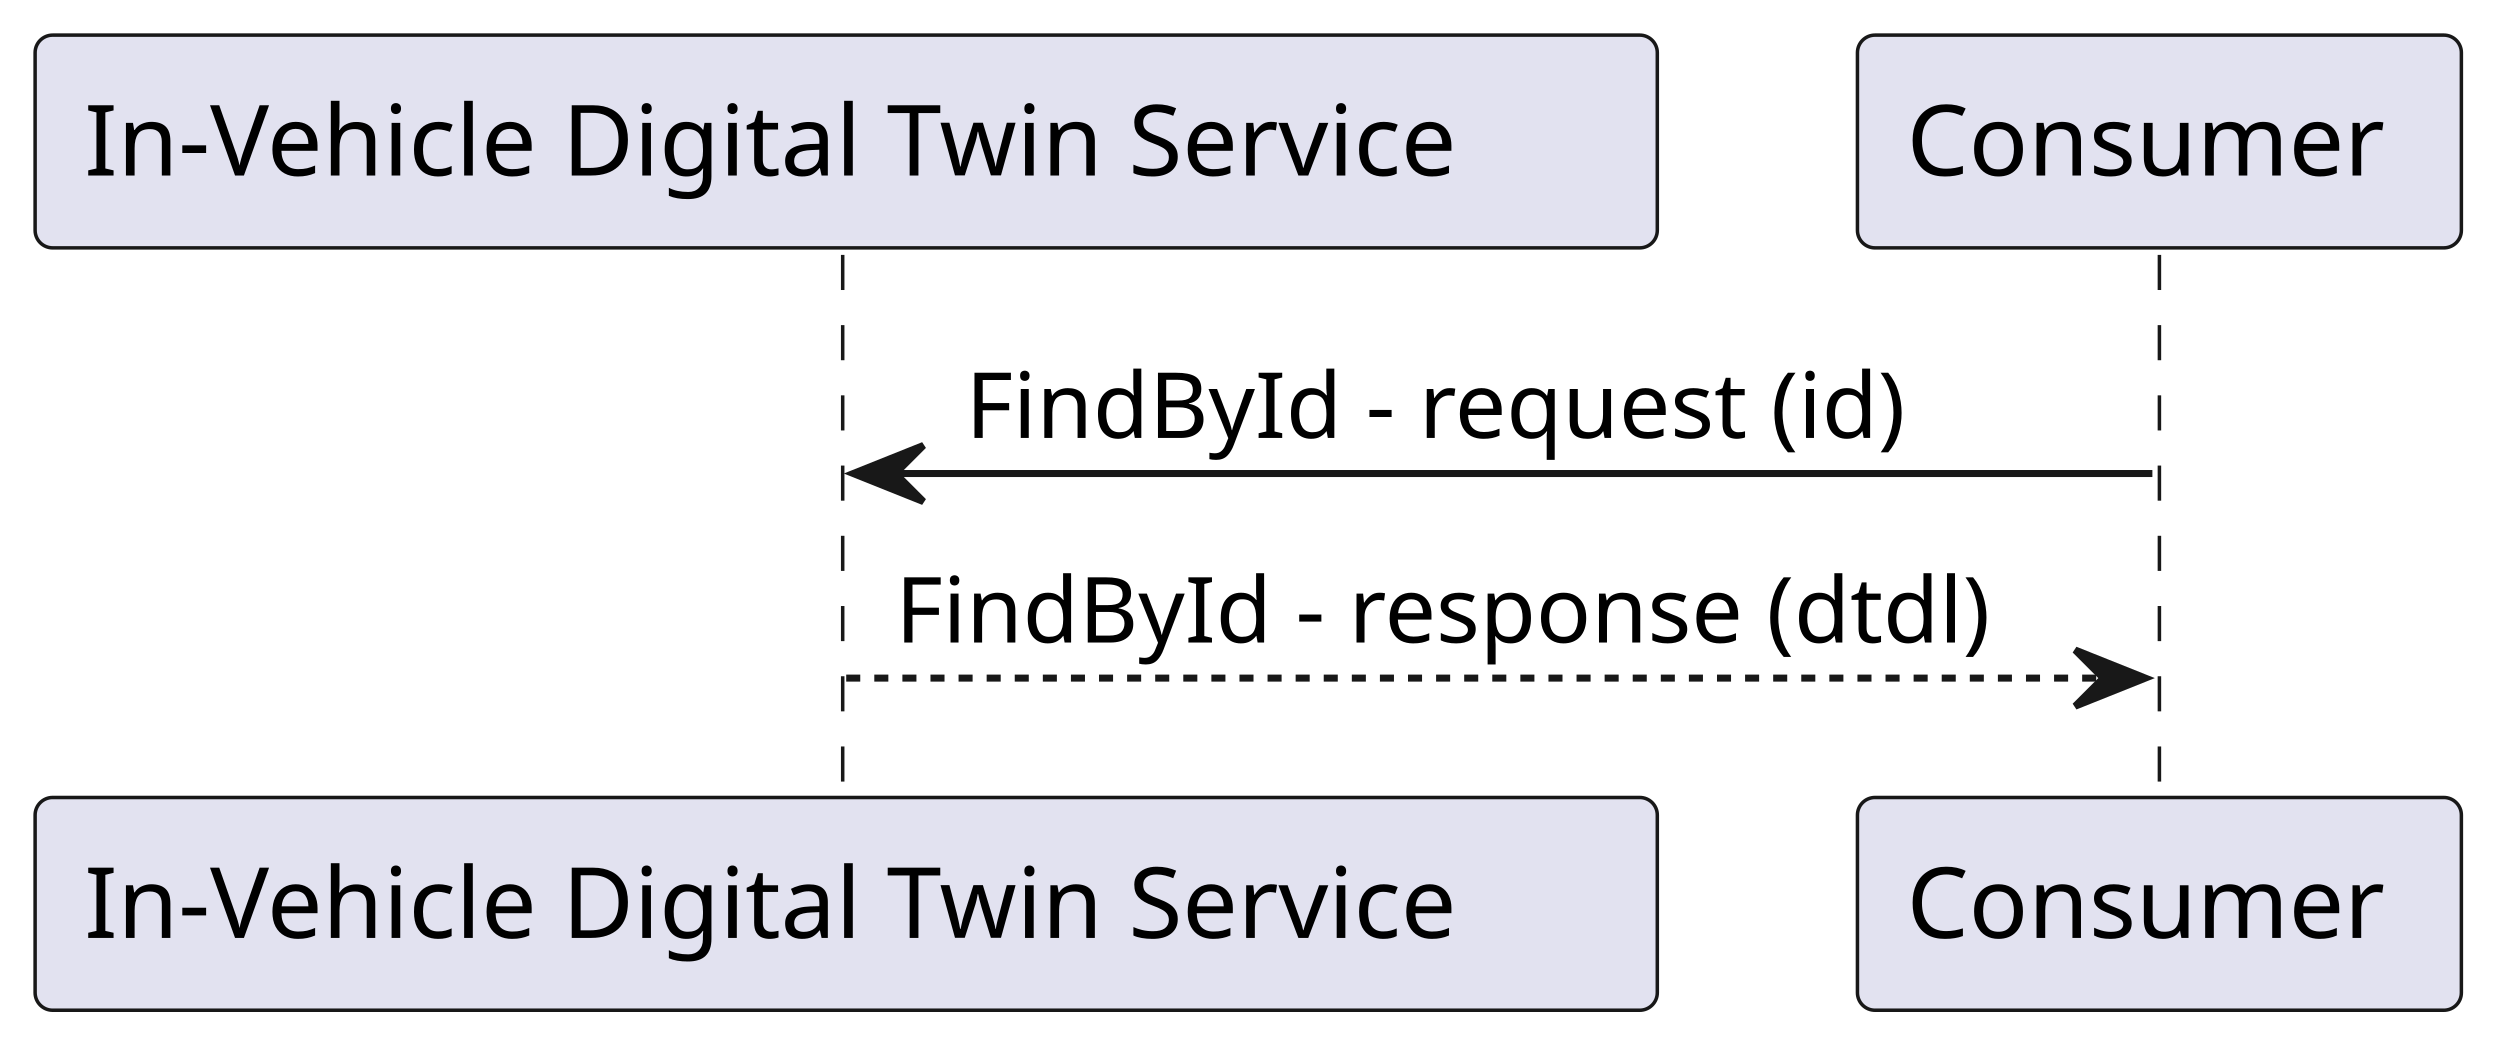
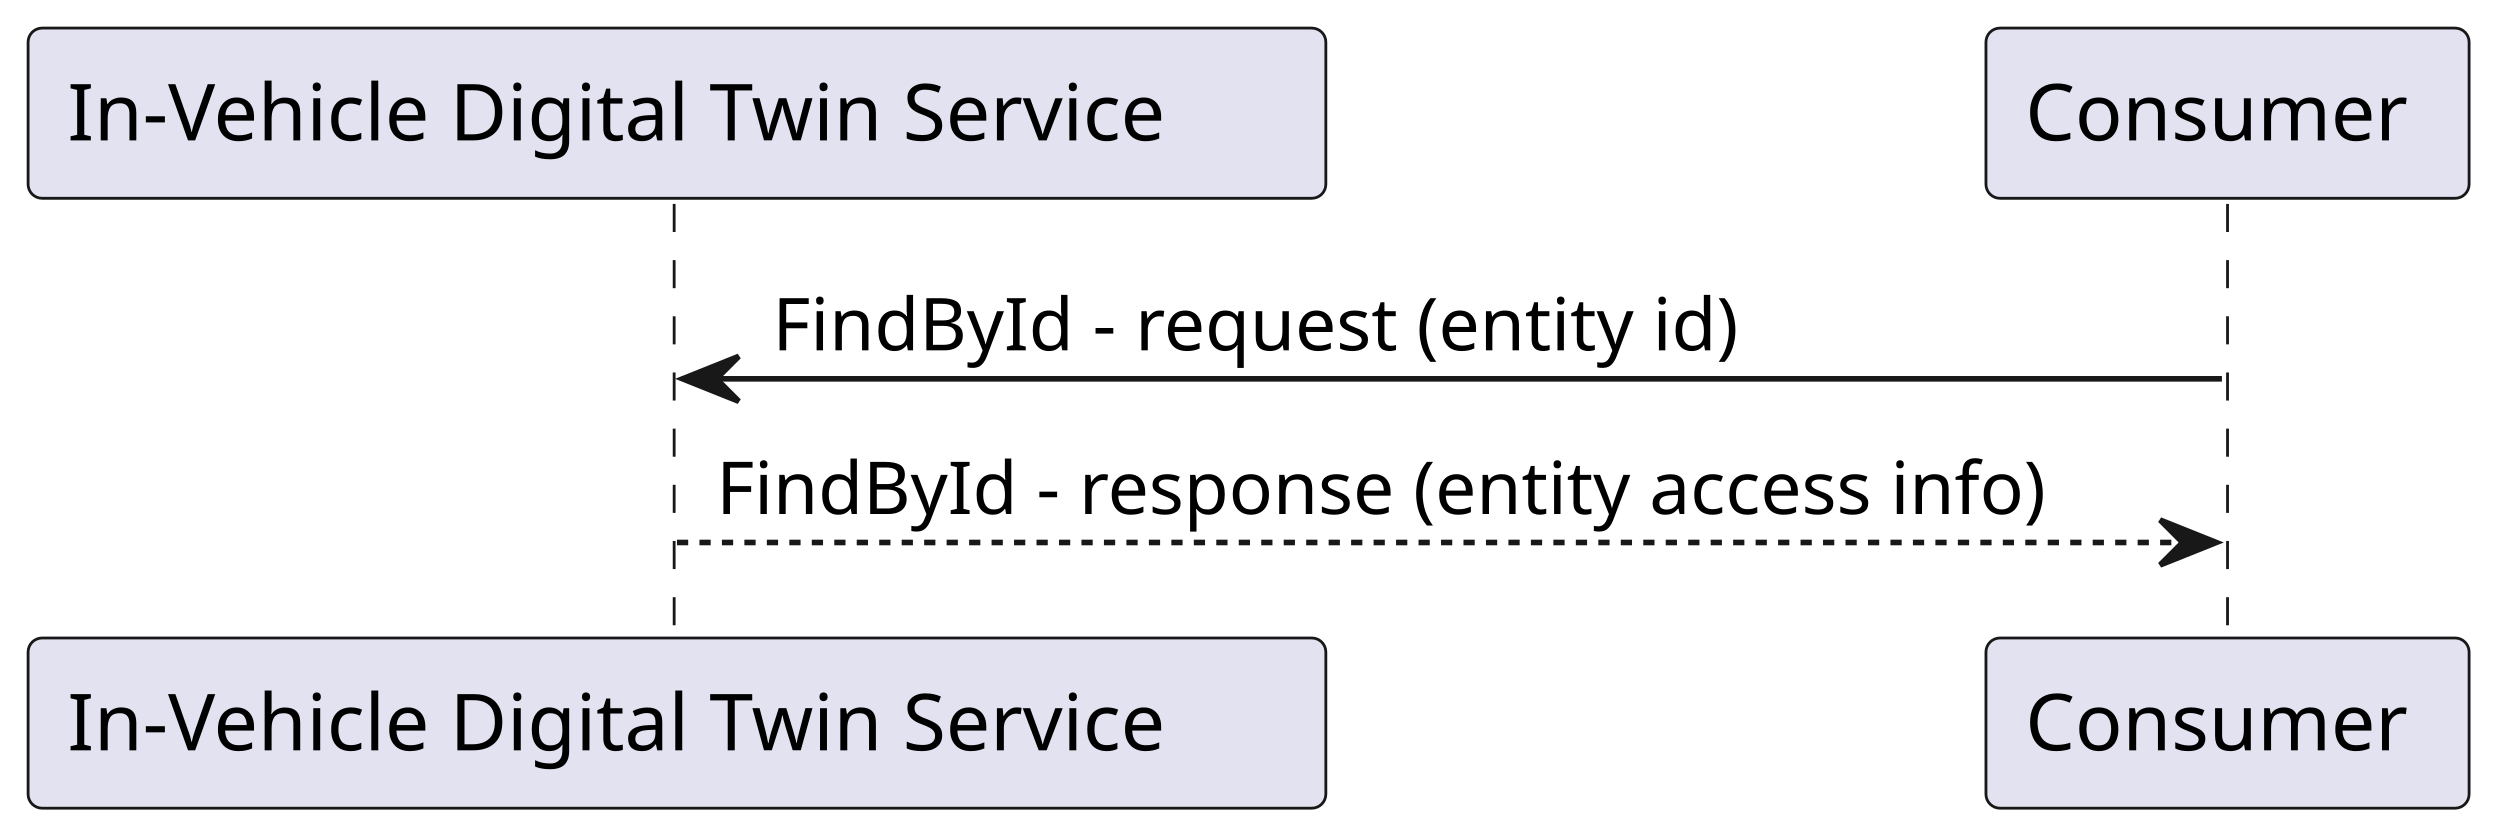
- <svg xmlns="http://www.w3.org/2000/svg" contentStyleType="text/css" height="149px" preserveAspectRatio="none" style="width:356px;height:149px;background:#FFFFFF;" version="1.1" viewBox="0 0 356 149" width="356px" zoomAndPan="magnify">
+ <svg xmlns="http://www.w3.org/2000/svg" contentStyleType="text/css" height="149px" preserveAspectRatio="none" style="width:445px;height:149px;background:#FFFFFF;" version="1.1" viewBox="0 0 445 149" width="445px" zoomAndPan="magnify">
  <defs />
  <g>
    <line style="stroke:#181818;stroke-width:0.5;stroke-dasharray:5.0,5.0;" x1="120" x2="120" y1="36.297" y2="114.562" />
-     <line style="stroke:#181818;stroke-width:0.5;stroke-dasharray:5.0,5.0;" x1="307.5" x2="307.5" y1="36.297" y2="114.562" />
+     <line style="stroke:#181818;stroke-width:0.5;stroke-dasharray:5.0,5.0;" x1="396.5" x2="396.5" y1="36.297" y2="114.562" />
    <rect fill="#E2E2F0" height="30.297" rx="2.5" ry="2.5" style="stroke:#181818;stroke-width:0.5;" width="231" x="5" y="5" />
    <text fill="#000000" font-family="sans-serif" font-size="14" lengthAdjust="spacing" textLength="217" x="12" y="24.995">In-Vehicle Digital Twin Service</text>
    <rect fill="#E2E2F0" height="30.297" rx="2.5" ry="2.5" style="stroke:#181818;stroke-width:0.5;" width="231" x="5" y="113.562" />
    <text fill="#000000" font-family="sans-serif" font-size="14" lengthAdjust="spacing" textLength="217" x="12" y="133.558">In-Vehicle Digital Twin Service</text>
-     <rect fill="#E2E2F0" height="30.297" rx="2.5" ry="2.5" style="stroke:#181818;stroke-width:0.5;" width="86" x="264.5" y="5" />
-     <text fill="#000000" font-family="sans-serif" font-size="14" lengthAdjust="spacing" textLength="72" x="271.5" y="24.995">Consumer</text>
-     <rect fill="#E2E2F0" height="30.297" rx="2.5" ry="2.5" style="stroke:#181818;stroke-width:0.5;" width="86" x="264.5" y="113.562" />
-     <text fill="#000000" font-family="sans-serif" font-size="14" lengthAdjust="spacing" textLength="72" x="271.5" y="133.558">Consumer</text>
+     <rect fill="#E2E2F0" height="30.297" rx="2.5" ry="2.5" style="stroke:#181818;stroke-width:0.5;" width="86" x="353.5" y="5" />
+     <text fill="#000000" font-family="sans-serif" font-size="14" lengthAdjust="spacing" textLength="72" x="360.5" y="24.995">Consumer</text>
+     <rect fill="#E2E2F0" height="30.297" rx="2.5" ry="2.5" style="stroke:#181818;stroke-width:0.5;" width="86" x="353.5" y="113.562" />
+     <text fill="#000000" font-family="sans-serif" font-size="14" lengthAdjust="spacing" textLength="72" x="360.5" y="133.558">Consumer</text>
    <polygon fill="#181818" points="131.5,63.43,121.5,67.43,131.5,71.43,127.5,67.43" style="stroke:#181818;stroke-width:1.0;" />
-     <line style="stroke:#181818;stroke-width:1.0;" x1="125.5" x2="306.5" y1="67.43" y2="67.43" />
-     <text fill="#000000" font-family="sans-serif" font-size="13" lengthAdjust="spacing" textLength="140" x="137.5" y="62.364">FindById - request (id)</text>
-     <polygon fill="#181818" points="295.5,92.562,305.5,96.562,295.5,100.562,299.5,96.562" style="stroke:#181818;stroke-width:1.0;" />
-     <line style="stroke:#181818;stroke-width:1.0;stroke-dasharray:2.0,2.0;" x1="120.5" x2="301.5" y1="96.562" y2="96.562" />
-     <text fill="#000000" font-family="sans-serif" font-size="13" lengthAdjust="spacing" textLength="163" x="127.5" y="91.497">FindById - response (dtdl)</text>
+     <line style="stroke:#181818;stroke-width:1.0;" x1="125.5" x2="395.5" y1="67.43" y2="67.43" />
+     <text fill="#000000" font-family="sans-serif" font-size="13" lengthAdjust="spacing" textLength="181" x="137.5" y="62.364">FindById - request (entity id)</text>
+     <polygon fill="#181818" points="384.5,92.562,394.5,96.562,384.5,100.562,388.5,96.562" style="stroke:#181818;stroke-width:1.0;" />
+     <line style="stroke:#181818;stroke-width:1.0;stroke-dasharray:2.0,2.0;" x1="120.5" x2="390.5" y1="96.562" y2="96.562" />
+     <text fill="#000000" font-family="sans-serif" font-size="13" lengthAdjust="spacing" textLength="252" x="127.5" y="91.497">FindById - response (entity access info)</text>
  </g>
</svg>
